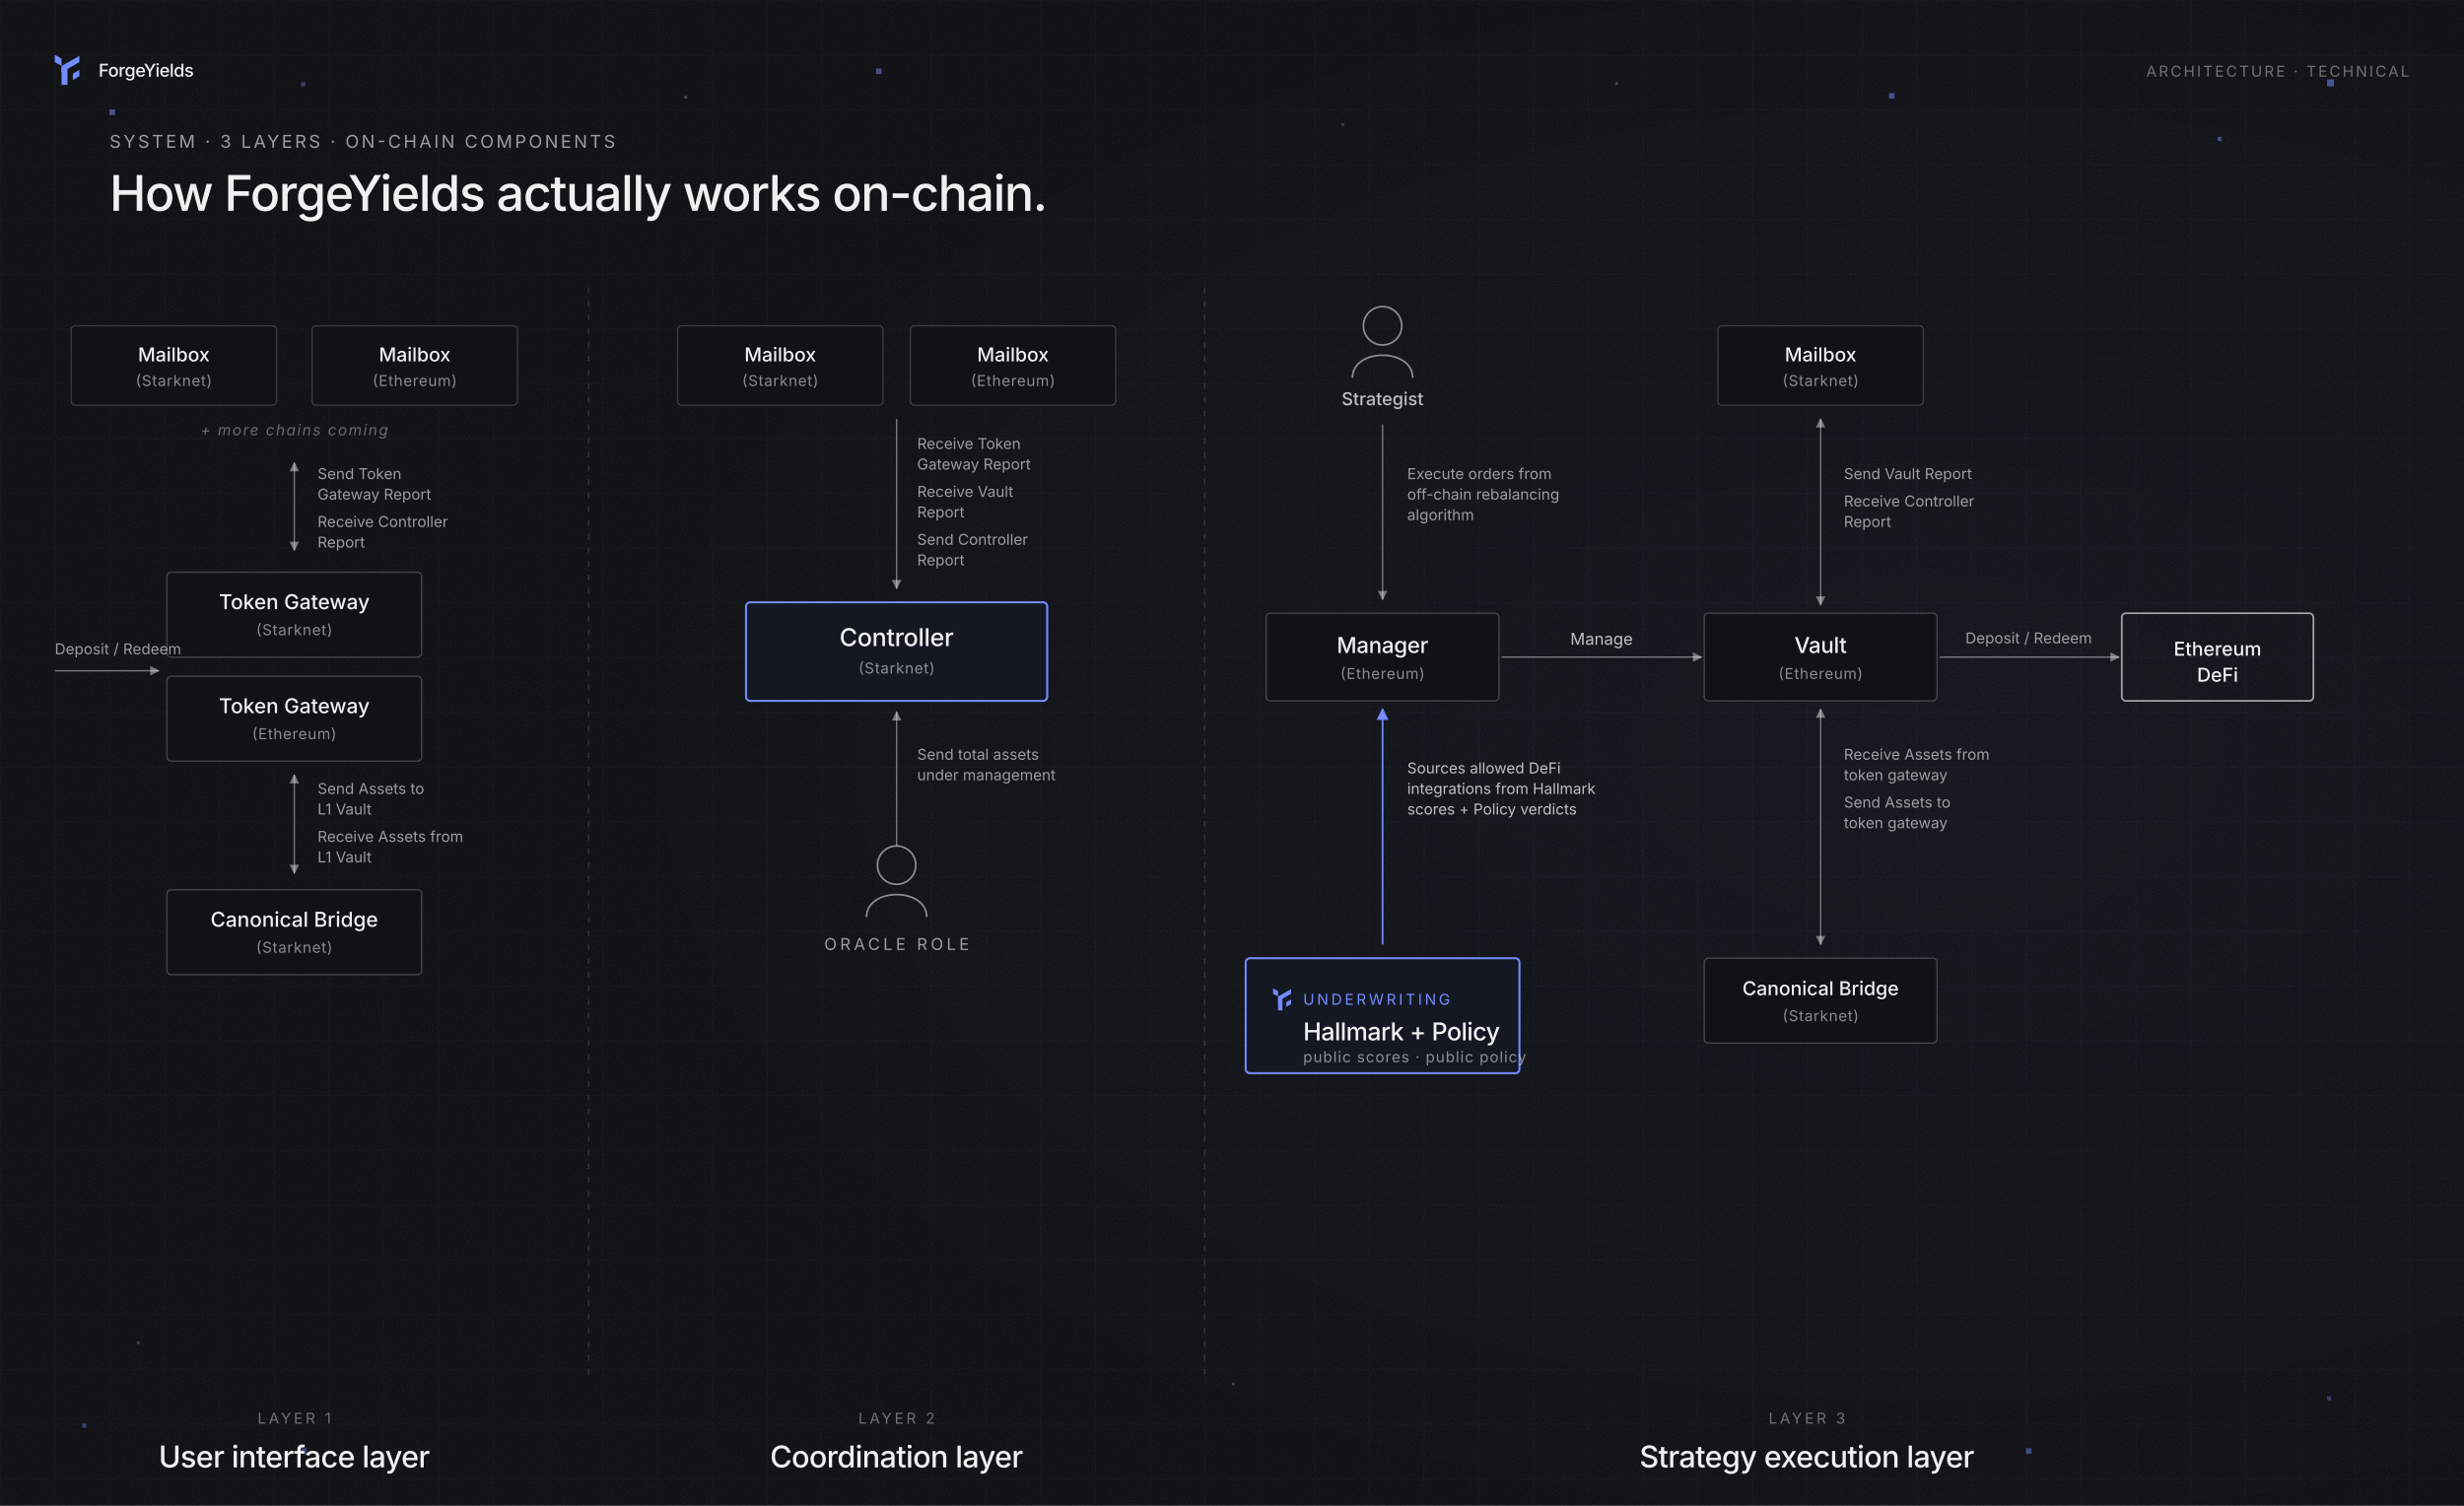
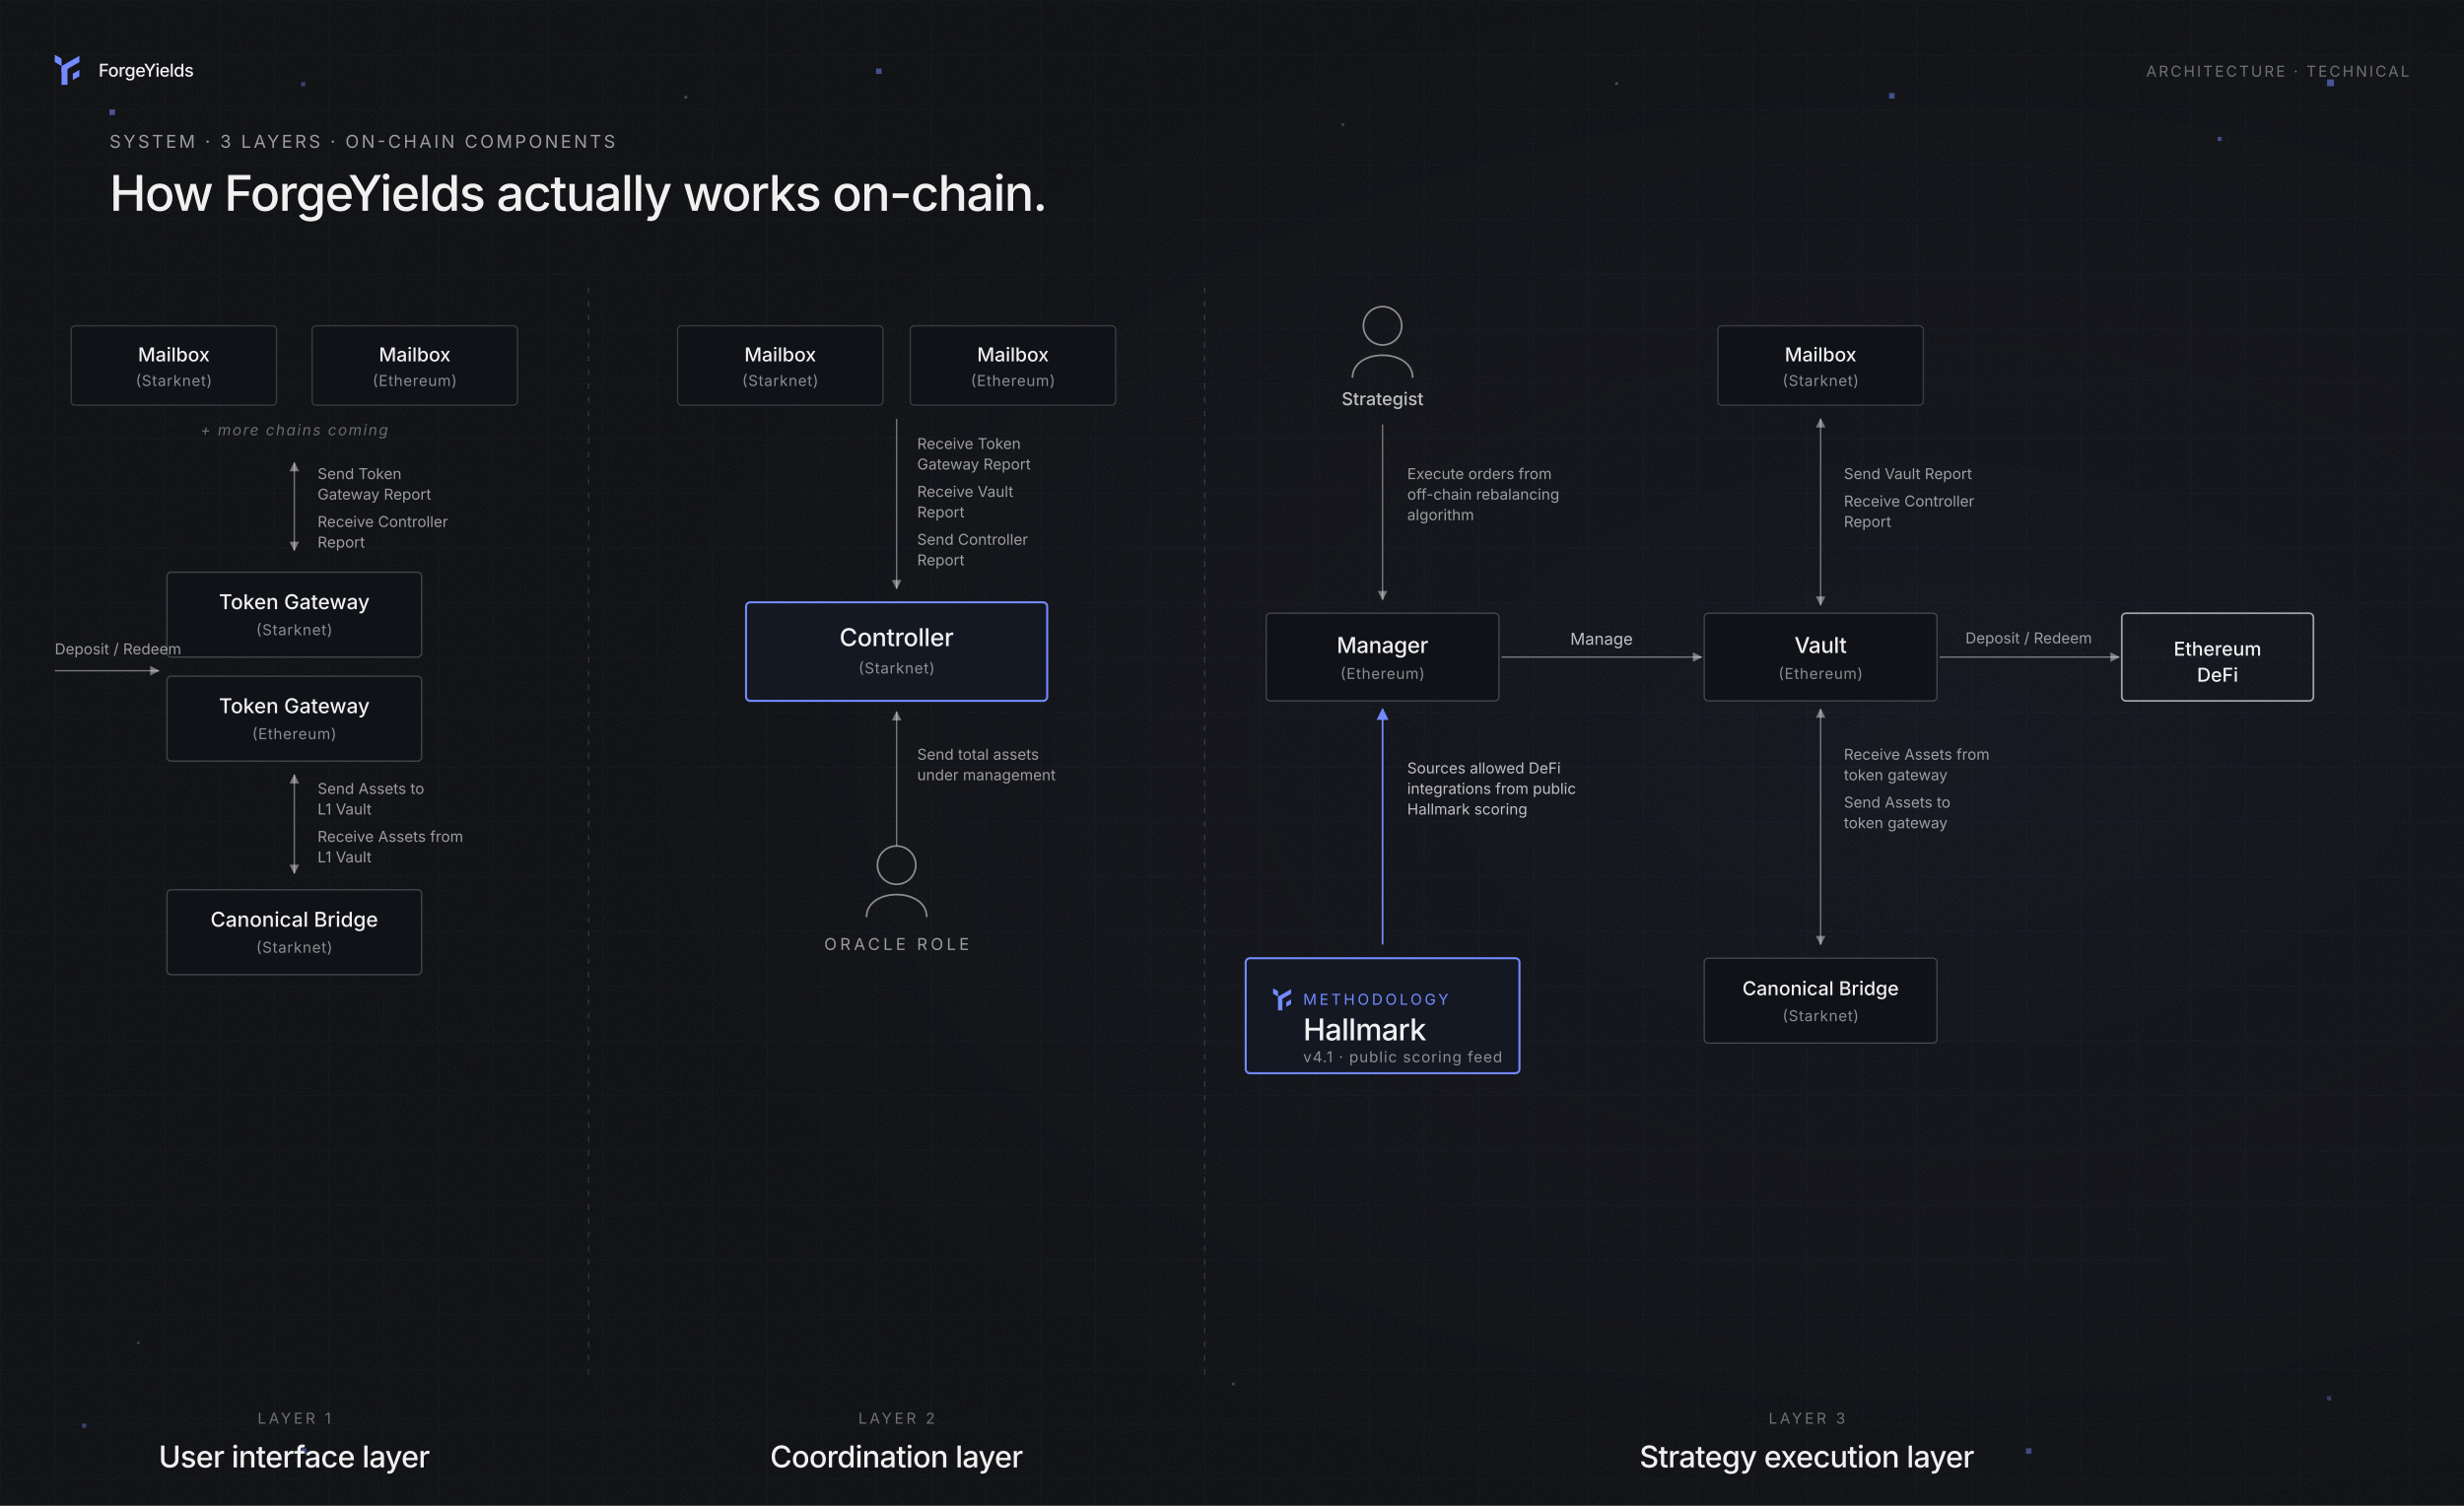
<svg xmlns="http://www.w3.org/2000/svg" width="1800" height="1100" viewBox="0 0 1800 1100">
  <defs>
    <pattern id="grid" x="0" y="0" width="40" height="40" patternUnits="userSpaceOnUse">
      <path d="M 40 0 L 0 0 0 40" fill="none" stroke="rgba(115,139,255,0.05)" stroke-width="1" />
    </pattern>
    <radialGradient id="rightWash" cx="78%" cy="50%" r="55%">
      <stop offset="0%" stop-color="rgba(115,139,255,0.05)" />
      <stop offset="100%" stop-color="rgba(115,139,255,0)" />
    </radialGradient>
    <filter id="grain" x="0%" y="0%" width="100%" height="100%">
      <feTurbulence type="fractalNoise" baseFrequency="0.85" numOctaves="2" seed="3" />
      <feColorMatrix values="0 0 0 0 1   0 0 0 0 1   0 0 0 0 1   0 0 0 0.18 0" />
      <feComposite in2="SourceGraphic" operator="in" />
    </filter>
    <marker id="arrow" viewBox="0 0 10 10" refX="9" refY="5" markerWidth="7" markerHeight="7" orient="auto-start-reverse">
      <path d="M 0 0 L 10 5 L 0 10 z" fill="rgba(240,240,240,0.45)" />
    </marker>
    <marker id="arrowBlue" viewBox="0 0 10 10" refX="9" refY="5" markerWidth="7" markerHeight="7" orient="auto-start-reverse">
      <path d="M 0 0 L 10 5 L 0 10 z" fill="#738BFF" />
    </marker>
  </defs>
  <rect width="1800" height="1100" fill="#0B0C0F" />
  <rect width="1800" height="1100" fill="url(#grid)" />
  <rect width="1800" height="1100" filter="url(#grain)" opacity="0.35" />
  <rect width="1800" height="1100" fill="url(#rightWash)" />
  <g fill="#738BFF">
    <rect x="80" y="80" width="4" height="4" opacity="0.55" />
    <rect x="220" y="60" width="3" height="3" opacity="0.4" />
    <rect x="640" y="50" width="4" height="4" opacity="0.5" />
    <rect x="1380" y="68" width="4" height="4" opacity="0.5" />
    <rect x="1620" y="100" width="3" height="3" opacity="0.45" />
    <rect x="1700" y="58" width="5" height="5" opacity="0.55" />
    <rect x="60" y="1040" width="3" height="3" opacity="0.4" />
    <rect x="220" y="1058" width="4" height="4" opacity="0.45" />
    <rect x="1480" y="1058" width="4" height="4" opacity="0.45" />
    <rect x="1700" y="1020" width="3" height="3" opacity="0.35" />
  </g>
  <g fill="#F0F0F0">
    <rect x="500" y="70" width="2" height="2" opacity="0.25" />
    <rect x="980" y="90" width="2" height="2" opacity="0.20" />
    <rect x="1180" y="60" width="2" height="2" opacity="0.25" />
    <rect x="100" y="980" width="2" height="2" opacity="0.20" />
    <rect x="900" y="1010" width="2" height="2" opacity="0.20" />
  </g>
  <g transform="translate(40,40)">
    <g transform="translate(0,0) scale(0.3006779,0.3006779)" fill="#738BFF">
      <path d="M 16.479 30.228 L 30.904 30.228 L 30.904 73.168 L 16.479 73.168 Z" />
      <path d="M 16.479 42.775 L 16.479 27.406 L 59.839 2.614 L 59.839 17.984 Z" />
      <path d="M 16.505 27.339 L 16.505 9.434 L 0 0 L 0.001 17.905 Z" />
      <path d="M 43.839 61.36 L 43.839 45.99 L 59.864 36.84 L 59.864 52.209 Z" />
    </g>
    <text x="32" y="16" font-family="&quot;Hanken Grotesk&quot;,&quot;Inter&quot;,system-ui,sans-serif" font-size="13" font-weight="500" fill="#F0F0F0" letter-spacing="-0.02em">ForgeYields</text>
  </g>
  <text x="1760" y="56" font-family="&quot;Hanken Grotesk&quot;,&quot;Inter&quot;,system-ui,sans-serif" font-size="11" letter-spacing="0.14em" fill="rgba(240,240,240,0.42)" text-anchor="end">ARCHITECTURE · TECHNICAL</text>
  <g transform="translate(80,108)">
    <text font-family="&quot;Hanken Grotesk&quot;,&quot;Inter&quot;,system-ui,sans-serif" font-size="13" letter-spacing="0.14em" fill="rgba(240,240,240,0.62)" y="0">SYSTEM · 3 LAYERS · ON-CHAIN COMPONENTS</text>
    <text font-family="&quot;Hanken Grotesk&quot;,&quot;Inter&quot;,system-ui,sans-serif" font-size="36" font-weight="500" letter-spacing="-0.025em" fill="#F0F0F0" y="46">How ForgeYields actually works on-chain.</text>
  </g>
  <line x1="430" y1="210" x2="430" y2="1010" stroke="rgba(240,240,240,0.14)" stroke-width="1" stroke-dasharray="4 6" />
  <line x1="880" y1="210" x2="880" y2="1010" stroke="rgba(240,240,240,0.14)" stroke-width="1" stroke-dasharray="4 6" />
  <g font-family="&quot;Hanken Grotesk&quot;,&quot;Inter&quot;,system-ui,sans-serif">
    <g transform="translate(52,238)">
      <rect width="150" height="58" rx="3" fill="#101218" stroke="rgba(240,240,240,0.18)" />
      <text font-size="14" fill="#F0F0F0" x="75" y="26" text-anchor="middle" font-weight="500">Mailbox</text>
      <text font-size="11" fill="rgba(240,240,240,0.55)" x="75" y="44" text-anchor="middle" letter-spacing="0.04em">(Starknet)</text>
    </g>
    <g transform="translate(228,238)">
      <rect width="150" height="58" rx="3" fill="#101218" stroke="rgba(240,240,240,0.18)" />
      <text font-size="14" fill="#F0F0F0" x="75" y="26" text-anchor="middle" font-weight="500">Mailbox</text>
      <text font-size="11" fill="rgba(240,240,240,0.55)" x="75" y="44" text-anchor="middle" letter-spacing="0.04em">(Ethereum)</text>
    </g>
    <text font-size="11" fill="rgba(240,240,240,0.40)" x="215" y="318" text-anchor="middle" letter-spacing="0.10em" font-style="italic">+ more chains coming</text>
  </g>
  <g>
    <line x1="215" y1="338" x2="215" y2="402" stroke="rgba(240,240,240,0.45)" stroke-width="1" marker-start="url(#arrow)" marker-end="url(#arrow)" />
    <g font-family="&quot;Hanken Grotesk&quot;,&quot;Inter&quot;,system-ui,sans-serif" font-size="11" fill="rgba(240,240,240,0.62)">
      <text x="232" y="350">Send Token</text>
      <text x="232" y="365">Gateway Report</text>
      <text x="232" y="385">Receive Controller</text>
      <text x="232" y="400">Report</text>
    </g>
  </g>
  <g font-family="&quot;Hanken Grotesk&quot;,&quot;Inter&quot;,system-ui,sans-serif">
    <g transform="translate(122,418)">
      <rect width="186" height="62" rx="3" fill="#101218" stroke="rgba(240,240,240,0.22)" />
      <text font-size="15" fill="#F0F0F0" x="93" y="27" text-anchor="middle" font-weight="500">Token Gateway</text>
      <text font-size="11" fill="rgba(240,240,240,0.55)" x="93" y="46" text-anchor="middle" letter-spacing="0.04em">(Starknet)</text>
    </g>
    <g transform="translate(122,494)">
      <rect width="186" height="62" rx="3" fill="#101218" stroke="rgba(240,240,240,0.22)" />
      <text font-size="15" fill="#F0F0F0" x="93" y="27" text-anchor="middle" font-weight="500">Token Gateway</text>
      <text font-size="11" fill="rgba(240,240,240,0.55)" x="93" y="46" text-anchor="middle" letter-spacing="0.04em">(Ethereum)</text>
    </g>
  </g>
  <g>
    <line x1="40" y1="490" x2="116" y2="490" stroke="rgba(240,240,240,0.45)" stroke-width="1" marker-end="url(#arrow)" />
    <text font-family="&quot;Hanken Grotesk&quot;,&quot;Inter&quot;,system-ui,sans-serif" font-size="11" fill="rgba(240,240,240,0.62)" x="40" y="478">Deposit / Redeem</text>
  </g>
  <g>
    <line x1="215" y1="566" x2="215" y2="638" stroke="rgba(240,240,240,0.45)" stroke-width="1" marker-start="url(#arrow)" marker-end="url(#arrow)" />
    <g font-family="&quot;Hanken Grotesk&quot;,&quot;Inter&quot;,system-ui,sans-serif" font-size="11" fill="rgba(240,240,240,0.62)">
      <text x="232" y="580">Send Assets to</text>
      <text x="232" y="595">L1 Vault</text>
      <text x="232" y="615">Receive Assets from</text>
      <text x="232" y="630">L1 Vault</text>
    </g>
  </g>
  <g font-family="&quot;Hanken Grotesk&quot;,&quot;Inter&quot;,system-ui,sans-serif">
    <g transform="translate(122,650)">
      <rect width="186" height="62" rx="3" fill="#101218" stroke="rgba(240,240,240,0.22)" />
      <text font-size="15" fill="#F0F0F0" x="93" y="27" text-anchor="middle" font-weight="500">Canonical Bridge</text>
      <text font-size="11" fill="rgba(240,240,240,0.55)" x="93" y="46" text-anchor="middle" letter-spacing="0.04em">(Starknet)</text>
    </g>
  </g>
  <g font-family="&quot;Hanken Grotesk&quot;,&quot;Inter&quot;,system-ui,sans-serif">
    <g transform="translate(495,238)">
      <rect width="150" height="58" rx="3" fill="#101218" stroke="rgba(240,240,240,0.18)" />
      <text font-size="14" fill="#F0F0F0" x="75" y="26" text-anchor="middle" font-weight="500">Mailbox</text>
      <text font-size="11" fill="rgba(240,240,240,0.55)" x="75" y="44" text-anchor="middle" letter-spacing="0.04em">(Starknet)</text>
    </g>
    <g transform="translate(665,238)">
      <rect width="150" height="58" rx="3" fill="#101218" stroke="rgba(240,240,240,0.18)" />
      <text font-size="14" fill="#F0F0F0" x="75" y="26" text-anchor="middle" font-weight="500">Mailbox</text>
      <text font-size="11" fill="rgba(240,240,240,0.55)" x="75" y="44" text-anchor="middle" letter-spacing="0.04em">(Ethereum)</text>
    </g>
  </g>
  <g>
    <line x1="655" y1="306" x2="655" y2="430" stroke="rgba(240,240,240,0.45)" stroke-width="1" marker-end="url(#arrow)" />
    <g font-family="&quot;Hanken Grotesk&quot;,&quot;Inter&quot;,system-ui,sans-serif" font-size="11" fill="rgba(240,240,240,0.62)">
      <text x="670" y="328">Receive Token</text>
      <text x="670" y="343">Gateway Report</text>
      <text x="670" y="363">Receive Vault</text>
      <text x="670" y="378">Report</text>
      <text x="670" y="398">Send Controller</text>
      <text x="670" y="413">Report</text>
    </g>
  </g>
  <g font-family="&quot;Hanken Grotesk&quot;,&quot;Inter&quot;,system-ui,sans-serif">
    <g transform="translate(545,440)">
      <rect width="220" height="72" rx="3" fill="#101218" stroke="#738BFF" stroke-width="1.5" />
      <rect width="220" height="72" rx="3" fill="#738BFF" opacity="0.05" />
      <text font-size="18" fill="#F0F0F0" x="110" y="32" text-anchor="middle" font-weight="500" letter-spacing="-0.01em">Controller</text>
      <text font-size="11" fill="rgba(240,240,240,0.55)" x="110" y="52" text-anchor="middle" letter-spacing="0.04em">(Starknet)</text>
    </g>
  </g>
  <g>
    <line x1="655" y1="618" x2="655" y2="520" stroke="rgba(240,240,240,0.45)" stroke-width="1" marker-end="url(#arrow)" />
    <g font-family="&quot;Hanken Grotesk&quot;,&quot;Inter&quot;,system-ui,sans-serif" font-size="11" fill="rgba(240,240,240,0.62)">
      <text x="670" y="555">Send total assets</text>
      <text x="670" y="570">under management</text>
    </g>
  </g>
  <g transform="translate(655,632)" font-family="&quot;Hanken Grotesk&quot;,&quot;Inter&quot;,system-ui,sans-serif">
    <circle cx="0" cy="0" r="14" fill="none" stroke="rgba(240,240,240,0.55)" stroke-width="1.25" />
    <path d="M -22 38 C -22 16, 22 16, 22 38" fill="none" stroke="rgba(240,240,240,0.55)" stroke-width="1.25" />
    <text font-size="12" letter-spacing="0.20em" fill="rgba(240,240,240,0.62)" x="0" y="62" text-anchor="middle">ORACLE ROLE</text>
  </g>
  <g transform="translate(1010,238)" font-family="&quot;Hanken Grotesk&quot;,&quot;Inter&quot;,system-ui,sans-serif">
    <circle cx="0" cy="0" r="14" fill="none" stroke="rgba(240,240,240,0.55)" stroke-width="1.25" />
    <path d="M -22 38 C -22 16, 22 16, 22 38" fill="none" stroke="rgba(240,240,240,0.55)" stroke-width="1.25" />
    <text font-size="13" fill="rgba(240,240,240,0.78)" x="0" y="58" text-anchor="middle" font-weight="500">Strategist</text>
  </g>
  <g>
    <line x1="1010" y1="310" x2="1010" y2="438" stroke="rgba(240,240,240,0.45)" stroke-width="1" marker-end="url(#arrow)" />
    <g font-family="&quot;Hanken Grotesk&quot;,&quot;Inter&quot;,system-ui,sans-serif" font-size="11" fill="rgba(240,240,240,0.62)">
      <text x="1028" y="350">Execute orders from</text>
      <text x="1028" y="365">off-chain rebalancing</text>
      <text x="1028" y="380">algorithm</text>
    </g>
  </g>
  <g font-family="&quot;Hanken Grotesk&quot;,&quot;Inter&quot;,system-ui,sans-serif">
    <g transform="translate(1255,238)">
      <rect width="150" height="58" rx="3" fill="#101218" stroke="rgba(240,240,240,0.18)" />
      <text font-size="14" fill="#F0F0F0" x="75" y="26" text-anchor="middle" font-weight="500">Mailbox</text>
      <text font-size="11" fill="rgba(240,240,240,0.55)" x="75" y="44" text-anchor="middle" letter-spacing="0.04em">(Starknet)</text>
    </g>
  </g>
  <g>
    <line x1="1330" y1="306" x2="1330" y2="442" stroke="rgba(240,240,240,0.45)" stroke-width="1" marker-start="url(#arrow)" marker-end="url(#arrow)" />
    <g font-family="&quot;Hanken Grotesk&quot;,&quot;Inter&quot;,system-ui,sans-serif" font-size="11" fill="rgba(240,240,240,0.62)">
      <text x="1347" y="350">Send Vault Report</text>
      <text x="1347" y="370">Receive Controller</text>
      <text x="1347" y="385">Report</text>
    </g>
  </g>
  <g font-family="&quot;Hanken Grotesk&quot;,&quot;Inter&quot;,system-ui,sans-serif">
    <g transform="translate(925,448)">
      <rect width="170" height="64" rx="3" fill="#101218" stroke="rgba(240,240,240,0.22)" />
      <text font-size="16" fill="#F0F0F0" x="85" y="29" text-anchor="middle" font-weight="500" letter-spacing="-0.01em">Manager</text>
      <text font-size="11" fill="rgba(240,240,240,0.55)" x="85" y="48" text-anchor="middle" letter-spacing="0.04em">(Ethereum)</text>
    </g>
  </g>
  <g>
    <line x1="1097" y1="480" x2="1243" y2="480" stroke="rgba(240,240,240,0.45)" stroke-width="1" marker-end="url(#arrow)" />
    <text font-family="&quot;Hanken Grotesk&quot;,&quot;Inter&quot;,system-ui,sans-serif" font-size="12" fill="rgba(240,240,240,0.78)" x="1170" y="471" text-anchor="middle">Manage</text>
  </g>
  <g font-family="&quot;Hanken Grotesk&quot;,&quot;Inter&quot;,system-ui,sans-serif">
    <g transform="translate(1245,448)">
      <rect width="170" height="64" rx="3" fill="#101218" stroke="rgba(240,240,240,0.22)" />
      <text font-size="16" fill="#F0F0F0" x="85" y="29" text-anchor="middle" font-weight="500" letter-spacing="-0.01em">Vault</text>
      <text font-size="11" fill="rgba(240,240,240,0.55)" x="85" y="48" text-anchor="middle" letter-spacing="0.04em">(Ethereum)</text>
    </g>
  </g>
  <g>
    <line x1="1417" y1="480" x2="1548" y2="480" stroke="rgba(240,240,240,0.45)" stroke-width="1" marker-end="url(#arrow)" />
    <text font-family="&quot;Hanken Grotesk&quot;,&quot;Inter&quot;,system-ui,sans-serif" font-size="11" fill="rgba(240,240,240,0.62)" x="1482" y="470" text-anchor="middle">Deposit / Redeem</text>
  </g>
  <g font-family="&quot;Hanken Grotesk&quot;,&quot;Inter&quot;,system-ui,sans-serif">
    <g transform="translate(1550,448)">
      <rect width="140" height="64" rx="3" fill="transparent" stroke="rgba(240,240,240,0.65)" stroke-width="1.25" />
      <text font-size="14" fill="#F0F0F0" x="70" y="31" text-anchor="middle" font-weight="500">Ethereum</text>
      <text font-size="14" fill="#F0F0F0" x="70" y="50" text-anchor="middle" font-weight="500">DeFi</text>
    </g>
  </g>
  <g>
    <line x1="1010" y1="690" x2="1010" y2="518" stroke="#738BFF" stroke-width="1.25" marker-end="url(#arrowBlue)" />
    <g font-family="&quot;Hanken Grotesk&quot;,&quot;Inter&quot;,system-ui,sans-serif" font-size="11" fill="rgba(240,240,240,0.78)">
      <text x="1028" y="565">Sources allowed DeFi</text>
-       <text x="1028" y="580">integrations from Hallmark</text>
-       <text x="1028" y="595">scores + Policy verdicts</text>
+       <text x="1028" y="580">integrations from public</text>
+       <text x="1028" y="595">Hallmark scoring</text>
    </g>
  </g>
  <g font-family="&quot;Hanken Grotesk&quot;,&quot;Inter&quot;,system-ui,sans-serif">
    <g transform="translate(910,700)">
      <rect width="200" height="84" rx="3" fill="#101218" stroke="#738BFF" stroke-width="1.5" />
      <rect width="200" height="84" rx="3" fill="#738BFF" opacity="0.05" />
      <g transform="translate(20,22) scale(0.22)" fill="#738BFF">
        <path d="M 16.479 30.228 L 30.904 30.228 L 30.904 73.168 L 16.479 73.168 Z" />
        <path d="M 16.479 42.775 L 16.479 27.406 L 59.839 2.614 L 59.839 17.984 Z" />
        <path d="M 16.505 27.339 L 16.505 9.434 L 0 0 L 0.001 17.905 Z" />
        <path d="M 43.839 61.36 L 43.839 45.99 L 59.864 36.84 L 59.864 52.209 Z" />
      </g>
-       <text font-size="11" letter-spacing="0.18em" fill="#738BFF" x="42" y="34">UNDERWRITING</text>
-       <text font-size="18" fill="#F0F0F0" x="42" y="60" font-weight="500" letter-spacing="-0.02em">Hallmark + Policy</text>
-       <text font-size="11" fill="rgba(240,240,240,0.55)" x="42" y="76" letter-spacing="0.06em">public scores · public policy</text>
+       <text font-size="11" letter-spacing="0.18em" fill="#738BFF" x="42" y="34">METHODOLOGY</text>
+       <text font-size="22" fill="#F0F0F0" x="42" y="60" font-weight="500" letter-spacing="-0.02em">Hallmark</text>
+       <text font-size="11" fill="rgba(240,240,240,0.55)" x="42" y="76" letter-spacing="0.06em">v4.1 · public scoring feed</text>
    </g>
  </g>
  <g>
    <line x1="1330" y1="690" x2="1330" y2="518" stroke="rgba(240,240,240,0.45)" stroke-width="1" marker-start="url(#arrow)" marker-end="url(#arrow)" />
    <g font-family="&quot;Hanken Grotesk&quot;,&quot;Inter&quot;,system-ui,sans-serif" font-size="11" fill="rgba(240,240,240,0.62)">
      <text x="1347" y="555">Receive Assets from</text>
      <text x="1347" y="570">token gateway</text>
      <text x="1347" y="590">Send Assets to</text>
      <text x="1347" y="605">token gateway</text>
    </g>
  </g>
  <g font-family="&quot;Hanken Grotesk&quot;,&quot;Inter&quot;,system-ui,sans-serif">
    <g transform="translate(1245,700)">
      <rect width="170" height="62" rx="3" fill="#101218" stroke="rgba(240,240,240,0.22)" />
      <text font-size="14" fill="#F0F0F0" x="85" y="27" text-anchor="middle" font-weight="500">Canonical Bridge</text>
      <text font-size="11" fill="rgba(240,240,240,0.55)" x="85" y="46" text-anchor="middle" letter-spacing="0.04em">(Starknet)</text>
    </g>
  </g>
  <g font-family="&quot;Hanken Grotesk&quot;,&quot;Inter&quot;,system-ui,sans-serif">
    <text font-size="11" letter-spacing="0.18em" fill="rgba(240,240,240,0.42)" x="215" y="1040" text-anchor="middle">LAYER 1</text>
    <text font-size="22" font-weight="500" letter-spacing="-0.02em" fill="#F0F0F0" x="215" y="1072" text-anchor="middle">User interface layer</text>
    <text font-size="11" letter-spacing="0.18em" fill="rgba(240,240,240,0.42)" x="655" y="1040" text-anchor="middle">LAYER 2</text>
    <text font-size="22" font-weight="500" letter-spacing="-0.02em" fill="#F0F0F0" x="655" y="1072" text-anchor="middle">Coordination layer</text>
    <text font-size="11" letter-spacing="0.18em" fill="rgba(240,240,240,0.42)" x="1320" y="1040" text-anchor="middle">LAYER 3</text>
    <text font-size="22" font-weight="500" letter-spacing="-0.02em" fill="#F0F0F0" x="1320" y="1072" text-anchor="middle">Strategy execution layer</text>
  </g>
</svg>
